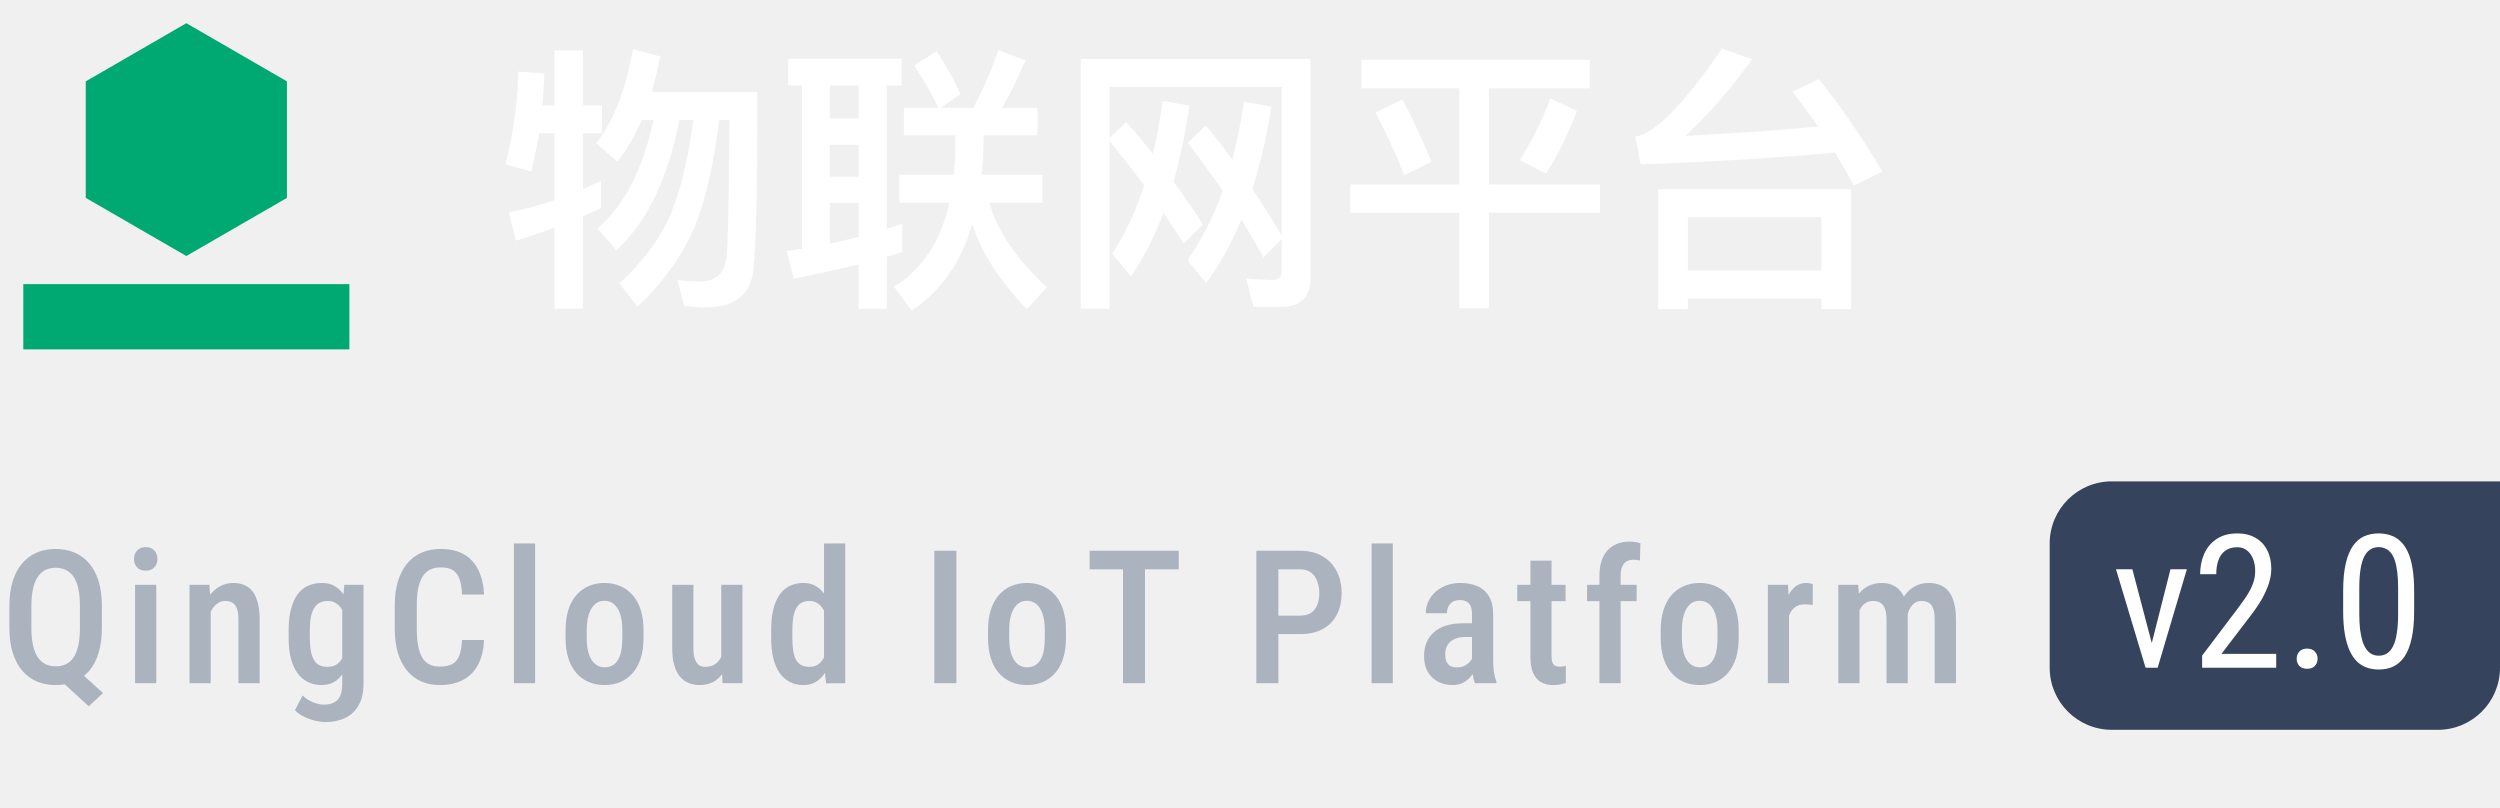
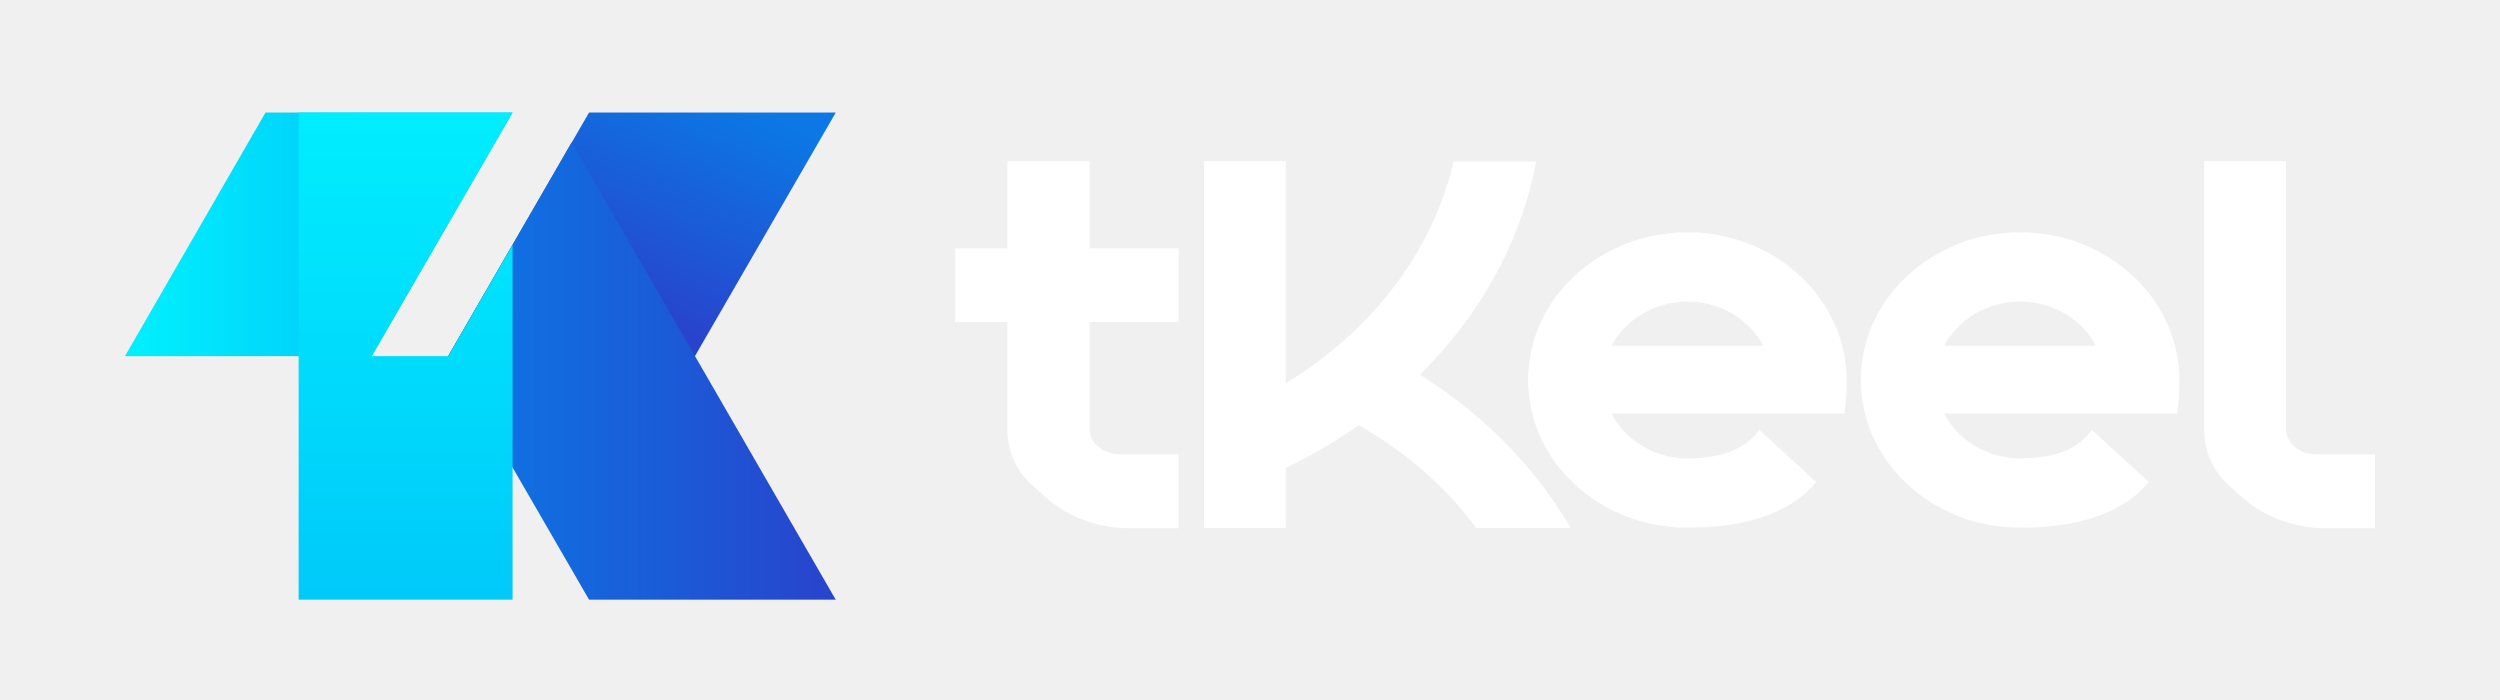
- <svg xmlns="http://www.w3.org/2000/svg" width="161" height="52" viewBox="0 0 161 52" fill="none">
-   <path d="M12 16.482C12.004 16.482 12.007 16.481 12.011 16.48L18.478 12.743C18.479 12.74 18.48 12.737 18.48 12.734C18.48 12.731 18.479 12.728 18.478 12.725V5.258C18.479 5.255 18.48 5.252 18.48 5.249C18.48 5.245 18.479 5.242 18.478 5.24L12.011 1.5H11.989L5.522 5.24C5.52 5.242 5.519 5.245 5.519 5.249C5.519 5.252 5.52 5.255 5.522 5.258V12.725C5.521 12.727 5.52 12.731 5.52 12.734C5.52 12.737 5.521 12.74 5.522 12.743L11.989 16.48C11.993 16.481 11.996 16.482 12 16.482Z" fill="#00A971" />
-   <path d="M1.5 18.298H22.5V22.5H1.5V18.298Z" fill="#00A971" />
-   <path d="M4.664 42.846L6.633 44.633L5.719 45.488L3.785 43.719L4.664 42.846ZM6.562 39.037V40.432C6.562 41.041 6.492 41.576 6.352 42.037C6.215 42.498 6.016 42.883 5.754 43.191C5.492 43.5 5.178 43.732 4.811 43.889C4.447 44.041 4.039 44.117 3.586 44.117C3.145 44.117 2.74 44.041 2.373 43.889C2.01 43.732 1.695 43.5 1.43 43.191C1.168 42.883 0.965 42.498 0.82 42.037C0.676 41.576 0.604 41.041 0.604 40.432V39.037C0.604 38.428 0.674 37.895 0.814 37.438C0.959 36.977 1.162 36.592 1.424 36.283C1.689 35.975 2.004 35.742 2.367 35.586C2.734 35.43 3.139 35.352 3.58 35.352C4.029 35.352 4.438 35.43 4.805 35.586C5.172 35.742 5.486 35.975 5.748 36.283C6.01 36.592 6.211 36.977 6.352 37.438C6.492 37.895 6.562 38.428 6.562 39.037ZM5.145 40.432V39.025C5.145 38.592 5.111 38.221 5.045 37.912C4.979 37.6 4.877 37.346 4.74 37.15C4.607 36.951 4.443 36.805 4.248 36.711C4.057 36.613 3.834 36.565 3.58 36.565C3.334 36.565 3.113 36.613 2.918 36.711C2.727 36.805 2.564 36.951 2.432 37.15C2.299 37.346 2.197 37.6 2.127 37.912C2.057 38.221 2.021 38.592 2.021 39.025V40.432C2.021 40.869 2.057 41.244 2.127 41.557C2.197 41.869 2.299 42.125 2.432 42.324C2.568 42.523 2.732 42.672 2.924 42.77C3.119 42.863 3.34 42.91 3.586 42.91C3.84 42.91 4.064 42.863 4.26 42.77C4.455 42.672 4.617 42.523 4.746 42.324C4.879 42.125 4.979 41.869 5.045 41.557C5.111 41.244 5.145 40.869 5.145 40.432ZM10.063 37.66V44H8.698V37.66H10.063ZM8.628 36.002C8.628 35.783 8.694 35.602 8.827 35.457C8.96 35.309 9.145 35.234 9.384 35.234C9.622 35.234 9.807 35.307 9.94 35.451C10.073 35.596 10.139 35.777 10.139 35.996C10.139 36.211 10.073 36.391 9.94 36.535C9.807 36.68 9.622 36.752 9.384 36.752C9.145 36.752 8.96 36.68 8.827 36.535C8.694 36.391 8.628 36.213 8.628 36.002ZM13.57 39.014V44H12.205V37.66H13.488L13.57 39.014ZM13.324 40.602H12.89C12.886 40.145 12.935 39.728 13.037 39.353C13.138 38.978 13.283 38.656 13.47 38.387C13.662 38.117 13.888 37.91 14.15 37.766C14.416 37.617 14.71 37.543 15.035 37.543C15.285 37.543 15.513 37.586 15.72 37.672C15.931 37.754 16.111 37.889 16.259 38.076C16.408 38.264 16.521 38.508 16.599 38.809C16.681 39.109 16.722 39.477 16.722 39.91V44H15.357V39.898C15.357 39.602 15.324 39.367 15.257 39.195C15.195 39.02 15.101 38.895 14.976 38.82C14.851 38.742 14.693 38.703 14.502 38.703C14.326 38.703 14.164 38.754 14.015 38.855C13.871 38.953 13.746 39.09 13.64 39.266C13.539 39.438 13.46 39.639 13.406 39.869C13.351 40.096 13.324 40.34 13.324 40.602ZM22.174 37.66H23.41V44.023C23.41 44.594 23.305 45.06 23.094 45.424C22.887 45.791 22.598 46.062 22.227 46.238C21.856 46.414 21.426 46.502 20.938 46.502C20.758 46.502 20.545 46.473 20.299 46.414C20.053 46.355 19.813 46.27 19.578 46.156C19.344 46.043 19.149 45.902 18.993 45.734L19.491 44.785C19.674 44.973 19.891 45.117 20.141 45.219C20.391 45.324 20.631 45.377 20.862 45.377C21.112 45.377 21.323 45.334 21.494 45.248C21.67 45.166 21.805 45.027 21.899 44.832C21.993 44.641 22.04 44.381 22.04 44.053V39.096L22.174 37.66ZM18.588 41.088V40.59C18.588 40.07 18.637 39.621 18.735 39.242C18.832 38.859 18.973 38.541 19.157 38.287C19.34 38.033 19.565 37.846 19.831 37.725C20.096 37.603 20.393 37.543 20.721 37.543C21.061 37.543 21.348 37.615 21.582 37.76C21.821 37.9 22.014 38.102 22.163 38.363C22.315 38.625 22.434 38.938 22.52 39.301C22.606 39.66 22.668 40.062 22.707 40.508V41.199C22.668 41.629 22.602 42.023 22.508 42.383C22.415 42.738 22.288 43.045 22.127 43.303C21.971 43.56 21.776 43.762 21.541 43.906C21.311 44.047 21.034 44.117 20.709 44.117C20.385 44.117 20.092 44.053 19.831 43.924C19.569 43.795 19.344 43.603 19.157 43.35C18.973 43.096 18.832 42.781 18.735 42.406C18.637 42.027 18.588 41.588 18.588 41.088ZM19.953 40.59V41.088C19.953 41.412 19.975 41.691 20.018 41.926C20.065 42.16 20.133 42.353 20.223 42.506C20.313 42.654 20.43 42.766 20.575 42.84C20.719 42.91 20.891 42.945 21.09 42.945C21.352 42.945 21.563 42.883 21.723 42.758C21.887 42.633 22.012 42.465 22.098 42.254C22.188 42.039 22.25 41.801 22.285 41.539V40.174C22.266 39.967 22.227 39.775 22.168 39.6C22.114 39.42 22.038 39.264 21.94 39.131C21.846 38.998 21.729 38.895 21.588 38.82C21.452 38.742 21.29 38.703 21.102 38.703C20.907 38.703 20.735 38.742 20.586 38.82C20.442 38.895 20.323 39.01 20.229 39.166C20.135 39.318 20.065 39.514 20.018 39.752C19.975 39.986 19.953 40.266 19.953 40.59ZM29.753 41.217H31.171C31.144 41.834 31.019 42.359 30.796 42.793C30.573 43.223 30.253 43.551 29.835 43.777C29.421 44.004 28.915 44.117 28.318 44.117C27.864 44.117 27.458 44.035 27.099 43.871C26.743 43.707 26.441 43.471 26.191 43.162C25.941 42.85 25.749 42.469 25.616 42.02C25.488 41.57 25.423 41.06 25.423 40.49V38.978C25.423 38.408 25.489 37.898 25.622 37.449C25.759 37 25.954 36.619 26.208 36.307C26.462 35.994 26.771 35.758 27.134 35.598C27.501 35.434 27.915 35.352 28.376 35.352C28.966 35.352 29.462 35.465 29.864 35.691C30.267 35.918 30.577 36.25 30.796 36.688C31.015 37.125 31.142 37.658 31.177 38.287H29.759C29.739 37.861 29.681 37.522 29.583 37.268C29.489 37.01 29.345 36.824 29.15 36.711C28.958 36.598 28.7 36.541 28.376 36.541C28.107 36.541 27.874 36.592 27.679 36.693C27.488 36.795 27.329 36.947 27.204 37.15C27.083 37.35 26.991 37.602 26.929 37.906C26.87 38.207 26.841 38.56 26.841 38.967V40.49C26.841 40.881 26.866 41.227 26.917 41.527C26.968 41.828 27.05 42.084 27.163 42.295C27.277 42.502 27.427 42.66 27.614 42.77C27.802 42.875 28.036 42.928 28.318 42.928C28.654 42.928 28.921 42.875 29.12 42.77C29.323 42.664 29.474 42.486 29.572 42.236C29.669 41.986 29.73 41.647 29.753 41.217ZM34.461 35V44H33.096V35H34.461ZM36.421 41.088V40.578C36.421 40.086 36.481 39.65 36.602 39.272C36.723 38.893 36.895 38.576 37.118 38.322C37.344 38.065 37.61 37.871 37.915 37.742C38.219 37.609 38.556 37.543 38.923 37.543C39.298 37.543 39.638 37.609 39.942 37.742C40.251 37.871 40.516 38.065 40.739 38.322C40.966 38.576 41.139 38.893 41.261 39.272C41.382 39.65 41.442 40.086 41.442 40.578V41.088C41.442 41.58 41.382 42.016 41.261 42.395C41.139 42.773 40.966 43.092 40.739 43.35C40.516 43.603 40.253 43.795 39.948 43.924C39.643 44.053 39.306 44.117 38.934 44.117C38.567 44.117 38.229 44.053 37.921 43.924C37.616 43.795 37.35 43.603 37.124 43.35C36.897 43.092 36.723 42.773 36.602 42.395C36.481 42.016 36.421 41.58 36.421 41.088ZM37.786 40.578V41.088C37.786 41.404 37.813 41.682 37.868 41.92C37.923 42.154 38.001 42.35 38.102 42.506C38.204 42.662 38.325 42.779 38.466 42.857C38.606 42.935 38.763 42.975 38.934 42.975C39.126 42.975 39.292 42.935 39.432 42.857C39.577 42.779 39.696 42.662 39.79 42.506C39.888 42.35 39.96 42.154 40.007 41.92C40.053 41.682 40.077 41.404 40.077 41.088V40.578C40.077 40.266 40.05 39.992 39.995 39.758C39.94 39.52 39.862 39.322 39.761 39.166C39.659 39.006 39.536 38.887 39.391 38.809C39.251 38.73 39.094 38.691 38.923 38.691C38.755 38.691 38.6 38.73 38.46 38.809C38.323 38.887 38.204 39.006 38.102 39.166C38.001 39.322 37.923 39.52 37.868 39.758C37.813 39.992 37.786 40.266 37.786 40.578ZM46.449 42.506V37.66H47.814V44H46.531L46.449 42.506ZM46.642 41.182L47.076 41.17C47.076 41.592 47.037 41.984 46.959 42.348C46.88 42.707 46.759 43.02 46.595 43.285C46.435 43.547 46.226 43.752 45.968 43.9C45.715 44.045 45.408 44.117 45.048 44.117C44.791 44.117 44.554 44.072 44.34 43.982C44.125 43.893 43.939 43.754 43.783 43.566C43.627 43.379 43.505 43.135 43.419 42.834C43.334 42.533 43.291 42.174 43.291 41.756V37.66H44.656V41.768C44.656 41.994 44.675 42.184 44.715 42.336C44.757 42.484 44.812 42.605 44.879 42.699C44.949 42.789 45.027 42.853 45.113 42.893C45.203 42.928 45.298 42.945 45.4 42.945C45.709 42.945 45.953 42.869 46.132 42.717C46.316 42.56 46.447 42.35 46.525 42.084C46.603 41.818 46.642 41.518 46.642 41.182ZM53.067 42.676V35H54.432V44L53.196 44.006L53.067 42.676ZM49.663 41.088V40.59C49.663 40.07 49.709 39.621 49.803 39.242C49.897 38.859 50.034 38.541 50.213 38.287C50.397 38.033 50.618 37.846 50.875 37.725C51.133 37.603 51.424 37.543 51.748 37.543C52.065 37.543 52.338 37.615 52.569 37.76C52.799 37.9 52.995 38.102 53.155 38.363C53.315 38.625 53.442 38.938 53.535 39.301C53.633 39.66 53.7 40.062 53.735 40.508V41.199C53.692 41.629 53.623 42.023 53.53 42.383C53.436 42.738 53.309 43.045 53.149 43.303C52.989 43.56 52.791 43.762 52.557 43.906C52.327 44.047 52.055 44.117 51.743 44.117C51.418 44.117 51.127 44.053 50.87 43.924C50.616 43.795 50.397 43.603 50.213 43.35C50.034 43.096 49.897 42.781 49.803 42.406C49.709 42.027 49.663 41.588 49.663 41.088ZM51.028 40.59V41.088C51.028 41.412 51.047 41.691 51.086 41.926C51.125 42.16 51.188 42.353 51.274 42.506C51.36 42.654 51.473 42.766 51.614 42.84C51.754 42.91 51.924 42.945 52.123 42.945C52.373 42.945 52.577 42.883 52.733 42.758C52.893 42.633 53.016 42.465 53.102 42.254C53.192 42.039 53.254 41.801 53.289 41.539V40.174C53.27 39.967 53.231 39.775 53.172 39.6C53.114 39.42 53.038 39.264 52.944 39.131C52.85 38.998 52.735 38.895 52.598 38.82C52.465 38.742 52.309 38.703 52.129 38.703C51.93 38.703 51.76 38.742 51.62 38.82C51.479 38.895 51.366 39.01 51.28 39.166C51.194 39.318 51.129 39.514 51.086 39.752C51.047 39.986 51.028 40.266 51.028 40.59ZM61.592 35.469V44H60.168V35.469H61.592ZM63.628 41.088V40.578C63.628 40.086 63.688 39.65 63.809 39.272C63.931 38.893 64.102 38.576 64.325 38.322C64.552 38.065 64.817 37.871 65.122 37.742C65.427 37.609 65.763 37.543 66.13 37.543C66.505 37.543 66.844 37.609 67.149 37.742C67.458 37.871 67.723 38.065 67.946 38.322C68.173 38.576 68.347 38.893 68.468 39.272C68.589 39.65 68.649 40.086 68.649 40.578V41.088C68.649 41.58 68.589 42.016 68.468 42.395C68.347 42.773 68.173 43.092 67.946 43.35C67.723 43.603 67.46 43.795 67.155 43.924C66.85 44.053 66.513 44.117 66.141 44.117C65.774 44.117 65.436 44.053 65.128 43.924C64.823 43.795 64.557 43.603 64.331 43.35C64.104 43.092 63.931 42.773 63.809 42.395C63.688 42.016 63.628 41.58 63.628 41.088ZM64.993 40.578V41.088C64.993 41.404 65.02 41.682 65.075 41.92C65.13 42.154 65.208 42.35 65.309 42.506C65.411 42.662 65.532 42.779 65.673 42.857C65.813 42.935 65.969 42.975 66.141 42.975C66.333 42.975 66.499 42.935 66.639 42.857C66.784 42.779 66.903 42.662 66.997 42.506C67.094 42.35 67.167 42.154 67.214 41.92C67.26 41.682 67.284 41.404 67.284 41.088V40.578C67.284 40.266 67.257 39.992 67.202 39.758C67.147 39.52 67.069 39.322 66.968 39.166C66.866 39.006 66.743 38.887 66.598 38.809C66.458 38.73 66.302 38.691 66.13 38.691C65.962 38.691 65.807 38.73 65.667 38.809C65.53 38.887 65.411 39.006 65.309 39.166C65.208 39.322 65.13 39.52 65.075 39.758C65.02 39.992 64.993 40.266 64.993 40.578ZM73.738 35.469V44H72.32V35.469H73.738ZM75.912 35.469V36.664H70.169V35.469H75.912ZM83.728 40.836H81.929V39.647H83.728C84.025 39.647 84.263 39.584 84.443 39.459C84.622 39.334 84.753 39.162 84.835 38.943C84.921 38.725 84.964 38.477 84.964 38.199C84.964 37.934 84.921 37.684 84.835 37.449C84.753 37.215 84.622 37.025 84.443 36.881C84.263 36.736 84.025 36.664 83.728 36.664H82.327V44H80.909V35.469H83.728C84.294 35.469 84.775 35.586 85.169 35.82C85.568 36.055 85.872 36.377 86.083 36.787C86.294 37.193 86.4 37.66 86.4 38.188C86.4 38.734 86.294 39.207 86.083 39.605C85.872 40 85.568 40.305 85.169 40.52C84.775 40.73 84.294 40.836 83.728 40.836ZM89.695 35V44H88.33V35H89.695ZM94.796 42.711V39.553C94.796 39.334 94.764 39.158 94.702 39.025C94.643 38.893 94.555 38.797 94.438 38.738C94.325 38.676 94.182 38.645 94.01 38.645C93.831 38.645 93.678 38.682 93.553 38.756C93.432 38.83 93.341 38.932 93.278 39.06C93.216 39.185 93.184 39.33 93.184 39.494H91.819C91.819 39.24 91.87 38.996 91.972 38.762C92.077 38.527 92.227 38.318 92.423 38.135C92.618 37.951 92.854 37.807 93.132 37.701C93.409 37.596 93.718 37.543 94.057 37.543C94.464 37.543 94.825 37.611 95.141 37.748C95.458 37.881 95.706 38.098 95.885 38.398C96.069 38.695 96.161 39.086 96.161 39.57V42.529C96.161 42.822 96.178 43.084 96.214 43.315C96.253 43.541 96.305 43.738 96.372 43.906V44H94.983C94.921 43.848 94.874 43.652 94.843 43.414C94.811 43.176 94.796 42.941 94.796 42.711ZM94.977 40.139L94.983 41.023H94.327C94.132 41.023 93.956 41.051 93.8 41.105C93.643 41.156 93.51 41.23 93.401 41.328C93.296 41.422 93.214 41.537 93.155 41.674C93.1 41.81 93.073 41.961 93.073 42.125C93.073 42.324 93.1 42.486 93.155 42.611C93.214 42.736 93.298 42.83 93.407 42.893C93.52 42.951 93.657 42.98 93.817 42.98C94.036 42.98 94.225 42.934 94.385 42.84C94.55 42.742 94.675 42.625 94.76 42.488C94.85 42.352 94.885 42.227 94.866 42.113L95.177 42.682C95.145 42.83 95.087 42.986 95.001 43.15C94.919 43.315 94.811 43.471 94.678 43.619C94.546 43.768 94.385 43.889 94.198 43.982C94.01 44.072 93.794 44.117 93.548 44.117C93.192 44.117 92.876 44.043 92.598 43.895C92.321 43.746 92.102 43.533 91.942 43.256C91.786 42.975 91.708 42.639 91.708 42.248C91.708 41.932 91.76 41.645 91.866 41.387C91.972 41.129 92.128 40.908 92.335 40.725C92.542 40.537 92.802 40.393 93.114 40.291C93.43 40.19 93.8 40.139 94.222 40.139H94.977ZM100.822 37.66V38.715H97.71V37.66H100.822ZM98.56 36.107H99.919V42.23C99.919 42.426 99.941 42.574 99.984 42.676C100.027 42.777 100.088 42.846 100.166 42.881C100.244 42.916 100.336 42.934 100.441 42.934C100.519 42.934 100.595 42.928 100.67 42.916C100.748 42.9 100.804 42.887 100.839 42.875V43.977C100.738 44.016 100.621 44.049 100.488 44.076C100.355 44.103 100.195 44.117 100.007 44.117C99.73 44.117 99.482 44.059 99.263 43.941C99.044 43.824 98.873 43.635 98.748 43.373C98.623 43.111 98.56 42.762 98.56 42.324V36.107ZM104.37 44H103.004V37.057C103.004 36.584 103.082 36.188 103.239 35.867C103.399 35.543 103.623 35.297 103.912 35.129C104.205 34.961 104.551 34.877 104.95 34.877C105.071 34.877 105.19 34.887 105.307 34.906C105.424 34.922 105.536 34.947 105.641 34.982L105.612 36.096C105.557 36.08 105.489 36.068 105.407 36.06C105.329 36.053 105.252 36.049 105.178 36.049C105.006 36.049 104.86 36.088 104.739 36.166C104.618 36.244 104.526 36.357 104.463 36.506C104.401 36.654 104.37 36.838 104.37 37.057V44ZM105.401 37.66V38.715H102.207V37.66H105.401ZM106.95 41.088V40.578C106.95 40.086 107.011 39.65 107.132 39.272C107.253 38.893 107.425 38.576 107.648 38.322C107.874 38.065 108.14 37.871 108.445 37.742C108.749 37.609 109.085 37.543 109.452 37.543C109.827 37.543 110.167 37.609 110.472 37.742C110.78 37.871 111.046 38.065 111.269 38.322C111.495 38.576 111.669 38.893 111.79 39.272C111.911 39.65 111.972 40.086 111.972 40.578V41.088C111.972 41.58 111.911 42.016 111.79 42.395C111.669 42.773 111.495 43.092 111.269 43.35C111.046 43.603 110.782 43.795 110.478 43.924C110.173 44.053 109.835 44.117 109.464 44.117C109.097 44.117 108.759 44.053 108.45 43.924C108.146 43.795 107.88 43.603 107.654 43.35C107.427 43.092 107.253 42.773 107.132 42.395C107.011 42.016 106.95 41.58 106.95 41.088ZM108.316 40.578V41.088C108.316 41.404 108.343 41.682 108.398 41.92C108.452 42.154 108.53 42.35 108.632 42.506C108.734 42.662 108.855 42.779 108.995 42.857C109.136 42.935 109.292 42.975 109.464 42.975C109.655 42.975 109.821 42.935 109.962 42.857C110.107 42.779 110.226 42.662 110.32 42.506C110.417 42.35 110.489 42.154 110.536 41.92C110.583 41.682 110.607 41.404 110.607 41.088V40.578C110.607 40.266 110.579 39.992 110.525 39.758C110.47 39.52 110.392 39.322 110.29 39.166C110.189 39.006 110.066 38.887 109.921 38.809C109.78 38.73 109.624 38.691 109.452 38.691C109.284 38.691 109.13 38.73 108.989 38.809C108.853 38.887 108.734 39.006 108.632 39.166C108.53 39.322 108.452 39.52 108.398 39.758C108.343 39.992 108.316 40.266 108.316 40.578ZM115.215 38.885V44H113.85V37.66H115.15L115.215 38.885ZM116.744 37.619L116.738 38.967C116.66 38.947 116.576 38.935 116.486 38.932C116.4 38.924 116.314 38.92 116.229 38.92C116.041 38.92 115.879 38.953 115.742 39.02C115.605 39.086 115.49 39.182 115.396 39.307C115.303 39.432 115.229 39.582 115.174 39.758C115.123 39.934 115.092 40.133 115.08 40.355L114.787 40.367C114.787 39.969 114.818 39.6 114.881 39.26C114.943 38.916 115.037 38.617 115.162 38.363C115.291 38.105 115.451 37.904 115.643 37.76C115.834 37.615 116.057 37.543 116.311 37.543C116.381 37.543 116.461 37.551 116.551 37.566C116.641 37.582 116.705 37.6 116.744 37.619ZM119.753 38.949V44H118.387V37.66H119.671L119.753 38.949ZM119.53 40.602H119.067C119.059 40.16 119.098 39.754 119.184 39.383C119.274 39.012 119.407 38.688 119.583 38.41C119.762 38.133 119.987 37.92 120.257 37.772C120.526 37.619 120.841 37.543 121.2 37.543C121.438 37.543 121.657 37.586 121.856 37.672C122.059 37.754 122.235 37.885 122.384 38.065C122.536 38.244 122.653 38.475 122.735 38.756C122.817 39.037 122.858 39.377 122.858 39.775V44H121.493V39.904C121.493 39.6 121.458 39.361 121.387 39.19C121.321 39.014 121.223 38.889 121.095 38.815C120.966 38.74 120.809 38.703 120.626 38.703C120.427 38.703 120.257 38.754 120.116 38.855C119.975 38.953 119.862 39.09 119.776 39.266C119.69 39.438 119.628 39.639 119.589 39.869C119.55 40.096 119.53 40.34 119.53 40.602ZM122.77 40.238L122.132 40.385C122.124 39.998 122.163 39.635 122.249 39.295C122.335 38.951 122.464 38.648 122.636 38.387C122.811 38.125 123.03 37.92 123.292 37.772C123.557 37.619 123.864 37.543 124.212 37.543C124.485 37.543 124.729 37.588 124.944 37.678C125.159 37.764 125.343 37.9 125.495 38.088C125.647 38.275 125.762 38.52 125.841 38.82C125.923 39.117 125.964 39.478 125.964 39.904V44H124.593V39.898C124.593 39.582 124.557 39.338 124.487 39.166C124.421 38.994 124.323 38.875 124.194 38.809C124.065 38.738 123.911 38.703 123.731 38.703C123.575 38.703 123.436 38.744 123.315 38.826C123.198 38.904 123.098 39.014 123.016 39.154C122.934 39.295 122.872 39.459 122.829 39.647C122.79 39.83 122.77 40.027 122.77 40.238Z" fill="#ABB4BE" />
-   <path d="M132 35C132 32.791 133.791 31 136 31H161V43C161 45.209 159.209 47 157 47H136C133.791 47 132 45.209 132 43V35Z" fill="#36435C" />
-   <path d="M138.42 42.022L139.779 36.66H140.834L138.953 43H138.268L138.42 42.022ZM137.324 36.66L138.742 42.051L138.854 43H138.174L136.27 36.66H137.324ZM146.588 42.109V43H141.818V42.221L144.168 39.109C144.457 38.727 144.678 38.402 144.83 38.137C144.982 37.867 145.088 37.627 145.146 37.416C145.205 37.201 145.234 36.982 145.234 36.76C145.234 36.478 145.189 36.225 145.1 35.998C145.01 35.768 144.879 35.584 144.707 35.447C144.535 35.31 144.328 35.242 144.086 35.242C143.77 35.242 143.51 35.316 143.307 35.465C143.107 35.609 142.961 35.812 142.867 36.074C142.773 36.336 142.727 36.637 142.727 36.977H141.689C141.689 36.496 141.777 36.057 141.953 35.658C142.133 35.26 142.4 34.943 142.756 34.709C143.111 34.471 143.555 34.352 144.086 34.352C144.543 34.352 144.934 34.447 145.258 34.639C145.586 34.826 145.836 35.092 146.008 35.435C146.184 35.775 146.271 36.174 146.271 36.631C146.271 36.881 146.236 37.135 146.166 37.393C146.1 37.647 146.006 37.9 145.885 38.154C145.768 38.408 145.629 38.658 145.469 38.904C145.309 39.15 145.137 39.393 144.953 39.631L143.061 42.109H146.588ZM147.906 42.426C147.906 42.242 147.963 42.088 148.076 41.963C148.193 41.834 148.361 41.77 148.58 41.77C148.799 41.77 148.965 41.834 149.078 41.963C149.195 42.088 149.254 42.242 149.254 42.426C149.254 42.605 149.195 42.758 149.078 42.883C148.965 43.008 148.799 43.07 148.58 43.07C148.361 43.07 148.193 43.008 148.076 42.883C147.963 42.758 147.906 42.605 147.906 42.426ZM155.471 38.055V39.355C155.471 40.055 155.416 40.645 155.307 41.125C155.201 41.605 155.049 41.992 154.85 42.285C154.65 42.578 154.41 42.791 154.129 42.924C153.852 43.053 153.539 43.117 153.191 43.117C152.918 43.117 152.662 43.076 152.424 42.994C152.189 42.912 151.979 42.781 151.791 42.602C151.604 42.418 151.443 42.18 151.311 41.887C151.178 41.594 151.076 41.238 151.006 40.82C150.936 40.402 150.9 39.914 150.9 39.355V38.055C150.9 37.355 150.955 36.77 151.064 36.297C151.174 35.824 151.328 35.445 151.527 35.16C151.73 34.871 151.971 34.664 152.248 34.539C152.529 34.414 152.842 34.352 153.186 34.352C153.463 34.352 153.719 34.393 153.953 34.475C154.191 34.553 154.402 34.68 154.586 34.855C154.773 35.027 154.934 35.258 155.066 35.547C155.199 35.832 155.299 36.182 155.365 36.596C155.436 37.01 155.471 37.496 155.471 38.055ZM154.439 39.531V37.873C154.439 37.49 154.422 37.154 154.387 36.865C154.352 36.572 154.301 36.322 154.234 36.115C154.168 35.908 154.082 35.74 153.977 35.611C153.875 35.482 153.758 35.389 153.625 35.33C153.492 35.268 153.346 35.236 153.186 35.236C152.986 35.236 152.809 35.285 152.652 35.383C152.5 35.477 152.369 35.627 152.26 35.834C152.154 36.041 152.074 36.312 152.02 36.648C151.965 36.984 151.938 37.393 151.938 37.873V39.531C151.938 39.914 151.955 40.252 151.99 40.545C152.029 40.838 152.082 41.092 152.148 41.307C152.219 41.518 152.305 41.691 152.406 41.828C152.508 41.965 152.625 42.066 152.758 42.133C152.891 42.195 153.035 42.227 153.191 42.227C153.398 42.227 153.578 42.176 153.73 42.074C153.887 41.973 154.018 41.815 154.123 41.6C154.229 41.381 154.307 41.102 154.357 40.762C154.412 40.418 154.439 40.008 154.439 39.531Z" fill="white" />
-   <path d="M40.766 3.168C40.298 5.796 39.506 7.83 38.39 9.234L39.758 10.404C40.352 9.684 40.874 8.784 41.324 7.722H42.08C41.414 10.908 40.208 13.23 38.48 14.706L39.686 16.11C41.648 14.346 42.998 11.538 43.754 7.722H44.654C44.312 10.242 43.826 12.258 43.196 13.788C42.458 15.444 41.36 16.92 39.884 18.252L41.054 19.746C42.674 18.234 43.916 16.506 44.744 14.598C45.428 12.906 45.95 10.602 46.328 7.722H46.976C46.94 12.816 46.886 15.786 46.778 16.632C46.634 17.622 46.076 18.126 45.122 18.126C44.69 18.126 44.204 18.09 43.628 18.036L44.06 19.71C44.708 19.764 45.176 19.8 45.428 19.8C47.264 19.8 48.29 19.026 48.506 17.478C48.686 16.038 48.776 12.186 48.776 5.922H41.972C42.17 5.202 42.35 4.446 42.53 3.636L40.766 3.168ZM34.718 8.586H35.708V12.888C34.736 13.212 33.764 13.482 32.774 13.68L33.224 15.498C34.07 15.246 34.898 14.958 35.708 14.67V19.872H37.544V13.932C37.922 13.752 38.3 13.59 38.696 13.41V11.646C38.3 11.826 37.922 12.006 37.544 12.186V8.586H38.768V6.786H37.544V3.24H35.708V6.786H34.934C34.988 6.102 35.024 5.418 35.06 4.734L33.386 4.608C33.314 6.696 33.044 8.694 32.558 10.584L34.214 11.052C34.412 10.26 34.574 9.432 34.718 8.586ZM58.208 6.948V8.712H61.52V9.378C61.52 10.026 61.484 10.638 61.412 11.25H57.92V13.05H61.142C60.584 15.534 59.396 17.352 57.578 18.468L58.712 19.998C60.584 18.774 61.88 16.92 62.618 14.454C63.194 16.254 64.364 18.072 66.128 19.908L67.424 18.504C65.444 16.668 64.202 14.85 63.716 13.05H67.136V11.25H63.23C63.302 10.53 63.338 9.756 63.338 8.946V8.712H66.812V6.948H64.526C65.03 6.102 65.534 5.076 66.038 3.888L64.292 3.222C63.842 4.554 63.302 5.796 62.672 6.948H60.584L61.862 6.048C61.502 5.256 60.98 4.338 60.314 3.294L58.874 4.212C59.522 5.202 60.044 6.12 60.44 6.948H58.208ZM50.756 3.78V5.508H51.656V16.02L50.666 16.164L51.116 17.946C52.556 17.658 53.942 17.352 55.292 17.028V19.89H57.11V16.524C57.434 16.434 57.776 16.344 58.1 16.236V14.418C57.776 14.526 57.452 14.634 57.11 14.742V5.508H58.064V3.78H50.756ZM53.438 15.696V13.068H55.292V15.264C54.68 15.408 54.068 15.552 53.438 15.696ZM53.438 11.376V9.324H55.292V11.376H53.438ZM53.438 7.632V5.508H55.292V7.632H53.438ZM76.226 15.696L77.468 14.454C76.82 13.446 76.19 12.528 75.578 11.7C75.992 10.224 76.334 8.604 76.604 6.804L74.876 6.498C74.714 7.686 74.498 8.838 74.246 9.918C73.634 9.126 73.058 8.442 72.518 7.866L71.456 8.892V5.598H82.544V15.174C81.896 14.094 81.266 13.086 80.654 12.168C81.158 10.584 81.572 8.802 81.878 6.858L80.114 6.552C79.916 7.866 79.664 9.108 79.358 10.278C78.746 9.414 78.17 8.694 77.648 8.082L76.496 9.198C77.27 10.206 78.026 11.232 78.746 12.294C78.134 13.986 77.378 15.462 76.478 16.758L77.666 18.234C78.53 17.082 79.286 15.732 79.934 14.148C80.438 14.94 80.906 15.75 81.374 16.578L82.544 15.408V17.442C82.544 17.838 82.328 18.036 81.914 18.036L80.258 17.946L80.726 19.764H82.526C83.768 19.764 84.398 19.134 84.398 17.874V3.798H69.602V19.89H71.456V9.09C72.212 10.008 72.968 10.962 73.688 11.934C73.148 13.59 72.464 15.066 71.636 16.326L72.824 17.802C73.634 16.65 74.336 15.282 74.93 13.698C75.362 14.346 75.794 15.012 76.226 15.696ZM87.674 3.852V5.688H93.974V11.88H86.954V13.698H93.974V19.854H95.882V13.698H103.046V11.88H95.882V5.688H102.38V3.852H87.674ZM90.32 6.408L88.574 7.254C89.222 8.442 89.852 9.792 90.428 11.286L92.192 10.422C91.58 8.946 90.968 7.614 90.32 6.408ZM99.842 6.336C99.356 7.65 98.708 8.982 97.88 10.314L99.572 11.178C100.382 9.882 101.048 8.532 101.552 7.146L99.842 6.336ZM119.21 12.186H106.79V19.908H108.698V19.224H117.302V19.908H119.21V12.186ZM108.698 17.424V13.986H117.302V17.424H108.698ZM105.656 10.584C110.246 10.422 114.422 10.17 118.166 9.828C118.58 10.512 118.994 11.214 119.39 11.952L121.226 11.052C119.93 8.874 118.58 6.894 117.14 5.094L115.43 5.904C115.988 6.606 116.546 7.362 117.086 8.154C114.314 8.406 111.47 8.604 108.554 8.748C110.03 7.38 111.452 5.724 112.838 3.816L110.894 3.132C108.446 6.714 106.574 8.604 105.314 8.802L105.656 10.584Z" fill="white" />
+ <svg xmlns="http://www.w3.org/2000/svg" width="200" height="56" viewBox="0 0 200 56" fill="none">
+   <path d="M134.995 18.585C127.972 18.585 122.253 23.877 122.253 30.398C122.253 36.92 127.947 42.212 134.995 42.212C140.187 42.212 143.397 40.808 145.303 38.575L140.738 34.386C139.785 35.766 138.005 36.669 135.02 36.669C132.311 36.669 130.003 35.189 128.925 33.082H141.391H147.235H147.561C147.686 32.23 147.736 31.326 147.736 30.398C147.711 23.902 142.018 18.585 134.995 18.585ZM128.925 27.665C130.028 25.583 132.311 24.128 134.995 24.128C137.653 24.128 139.961 25.558 141.065 27.665H128.925Z" fill="white" />
+   <path d="M87.138 12.891H80.591V19.864H76.403V25.758H80.591V34.412C80.591 36.142 81.344 37.773 82.748 38.977L83.651 39.779C85.457 41.385 87.865 42.262 90.424 42.262H94.286V36.343H89.546C88.241 36.343 87.163 35.415 87.163 34.311V25.758H94.286V19.864H87.163V12.891H87.138Z" fill="white" />
+   <path d="M185.259 36.343C183.93 36.343 182.877 35.415 182.877 34.311V12.891H176.33V34.412C176.33 36.142 177.083 37.773 178.462 38.977L179.365 39.779C181.171 41.385 183.579 42.262 186.137 42.262H190V36.343H185.259Z" fill="white" />
+   <path d="M124.159 39.905C121.5 36.092 117.889 32.681 113.599 29.972C118.34 25.282 121.5 19.613 122.78 13.518L122.88 12.916H122.303H116.283C114.653 20.065 109.762 26.486 102.864 30.649V12.891H96.318V42.237H102.864V37.422C104.846 36.493 106.752 35.365 108.708 34.01C112.546 36.218 115.706 38.977 118.089 42.237H124.786H125.689C125.639 42.237 124.761 40.757 124.159 39.905Z" fill="white" />
+   <path d="M161.607 18.585C154.584 18.585 148.865 23.877 148.865 30.398C148.865 36.92 154.559 42.212 161.607 42.212C166.799 42.212 170.009 40.808 171.916 38.575L167.351 34.386C166.398 35.766 164.617 36.669 161.632 36.669C158.923 36.669 156.616 35.189 155.537 33.082H168.003H173.847H174.173C174.298 32.23 174.349 31.326 174.349 30.398C174.349 23.902 168.63 18.585 161.607 18.585ZM155.537 27.665C156.641 25.583 158.923 24.128 161.607 24.128C164.266 24.128 166.573 25.558 167.677 27.665H155.537Z" fill="white" />
+   <path d="M21.243 9L10 28.488H29.737L41.005 9H21.243Z" fill="url(#paint0_linear_11670_92628)" />
+   <path d="M47.126 9L35.858 28.488H55.596L66.864 9H47.126Z" fill="url(#paint1_linear_11670_92628)" />
+   <path d="M66.814 47.9L45.727 11.399L35.858 28.488L35.908 28.587L47.126 47.975H66.864L66.814 47.9Z" fill="url(#paint2_linear_11670_92628)" />
+   <path d="M23.891 47.975V9H41.005L29.737 28.488H35.858L41.005 19.586V47.975H23.891Z" fill="url(#paint3_linear_11670_92628)" />
+   <defs>
+     <linearGradient id="paint0_linear_11670_92628" x1="11.288" y1="18.748" x2="29.283" y2="18.748" gradientUnits="userSpaceOnUse">
+       <stop stop-color="#00EFFE" />
+       <stop offset="0.999" stop-color="#00CAFA" />
+     </linearGradient>
+     <linearGradient id="paint1_linear_11670_92628" x1="57.275" y1="7.38" x2="49.697" y2="24.342" gradientUnits="userSpaceOnUse">
+       <stop stop-color="#0B78E5" />
+       <stop offset="1" stop-color="#2844CC" />
+     </linearGradient>
+     <linearGradient id="paint2_linear_11670_92628" x1="35.864" y1="29.691" x2="66.857" y2="29.691" gradientUnits="userSpaceOnUse">
+       <stop stop-color="#0B78E5" />
+       <stop offset="1" stop-color="#2844CC" />
+     </linearGradient>
+     <linearGradient id="paint3_linear_11670_92628" x1="32.444" y1="7.835" x2="32.444" y2="47.452" gradientUnits="userSpaceOnUse">
+       <stop stop-color="#00EFFE" />
+       <stop offset="0.999" stop-color="#00CAFA" />
+     </linearGradient>
+   </defs>
</svg>
